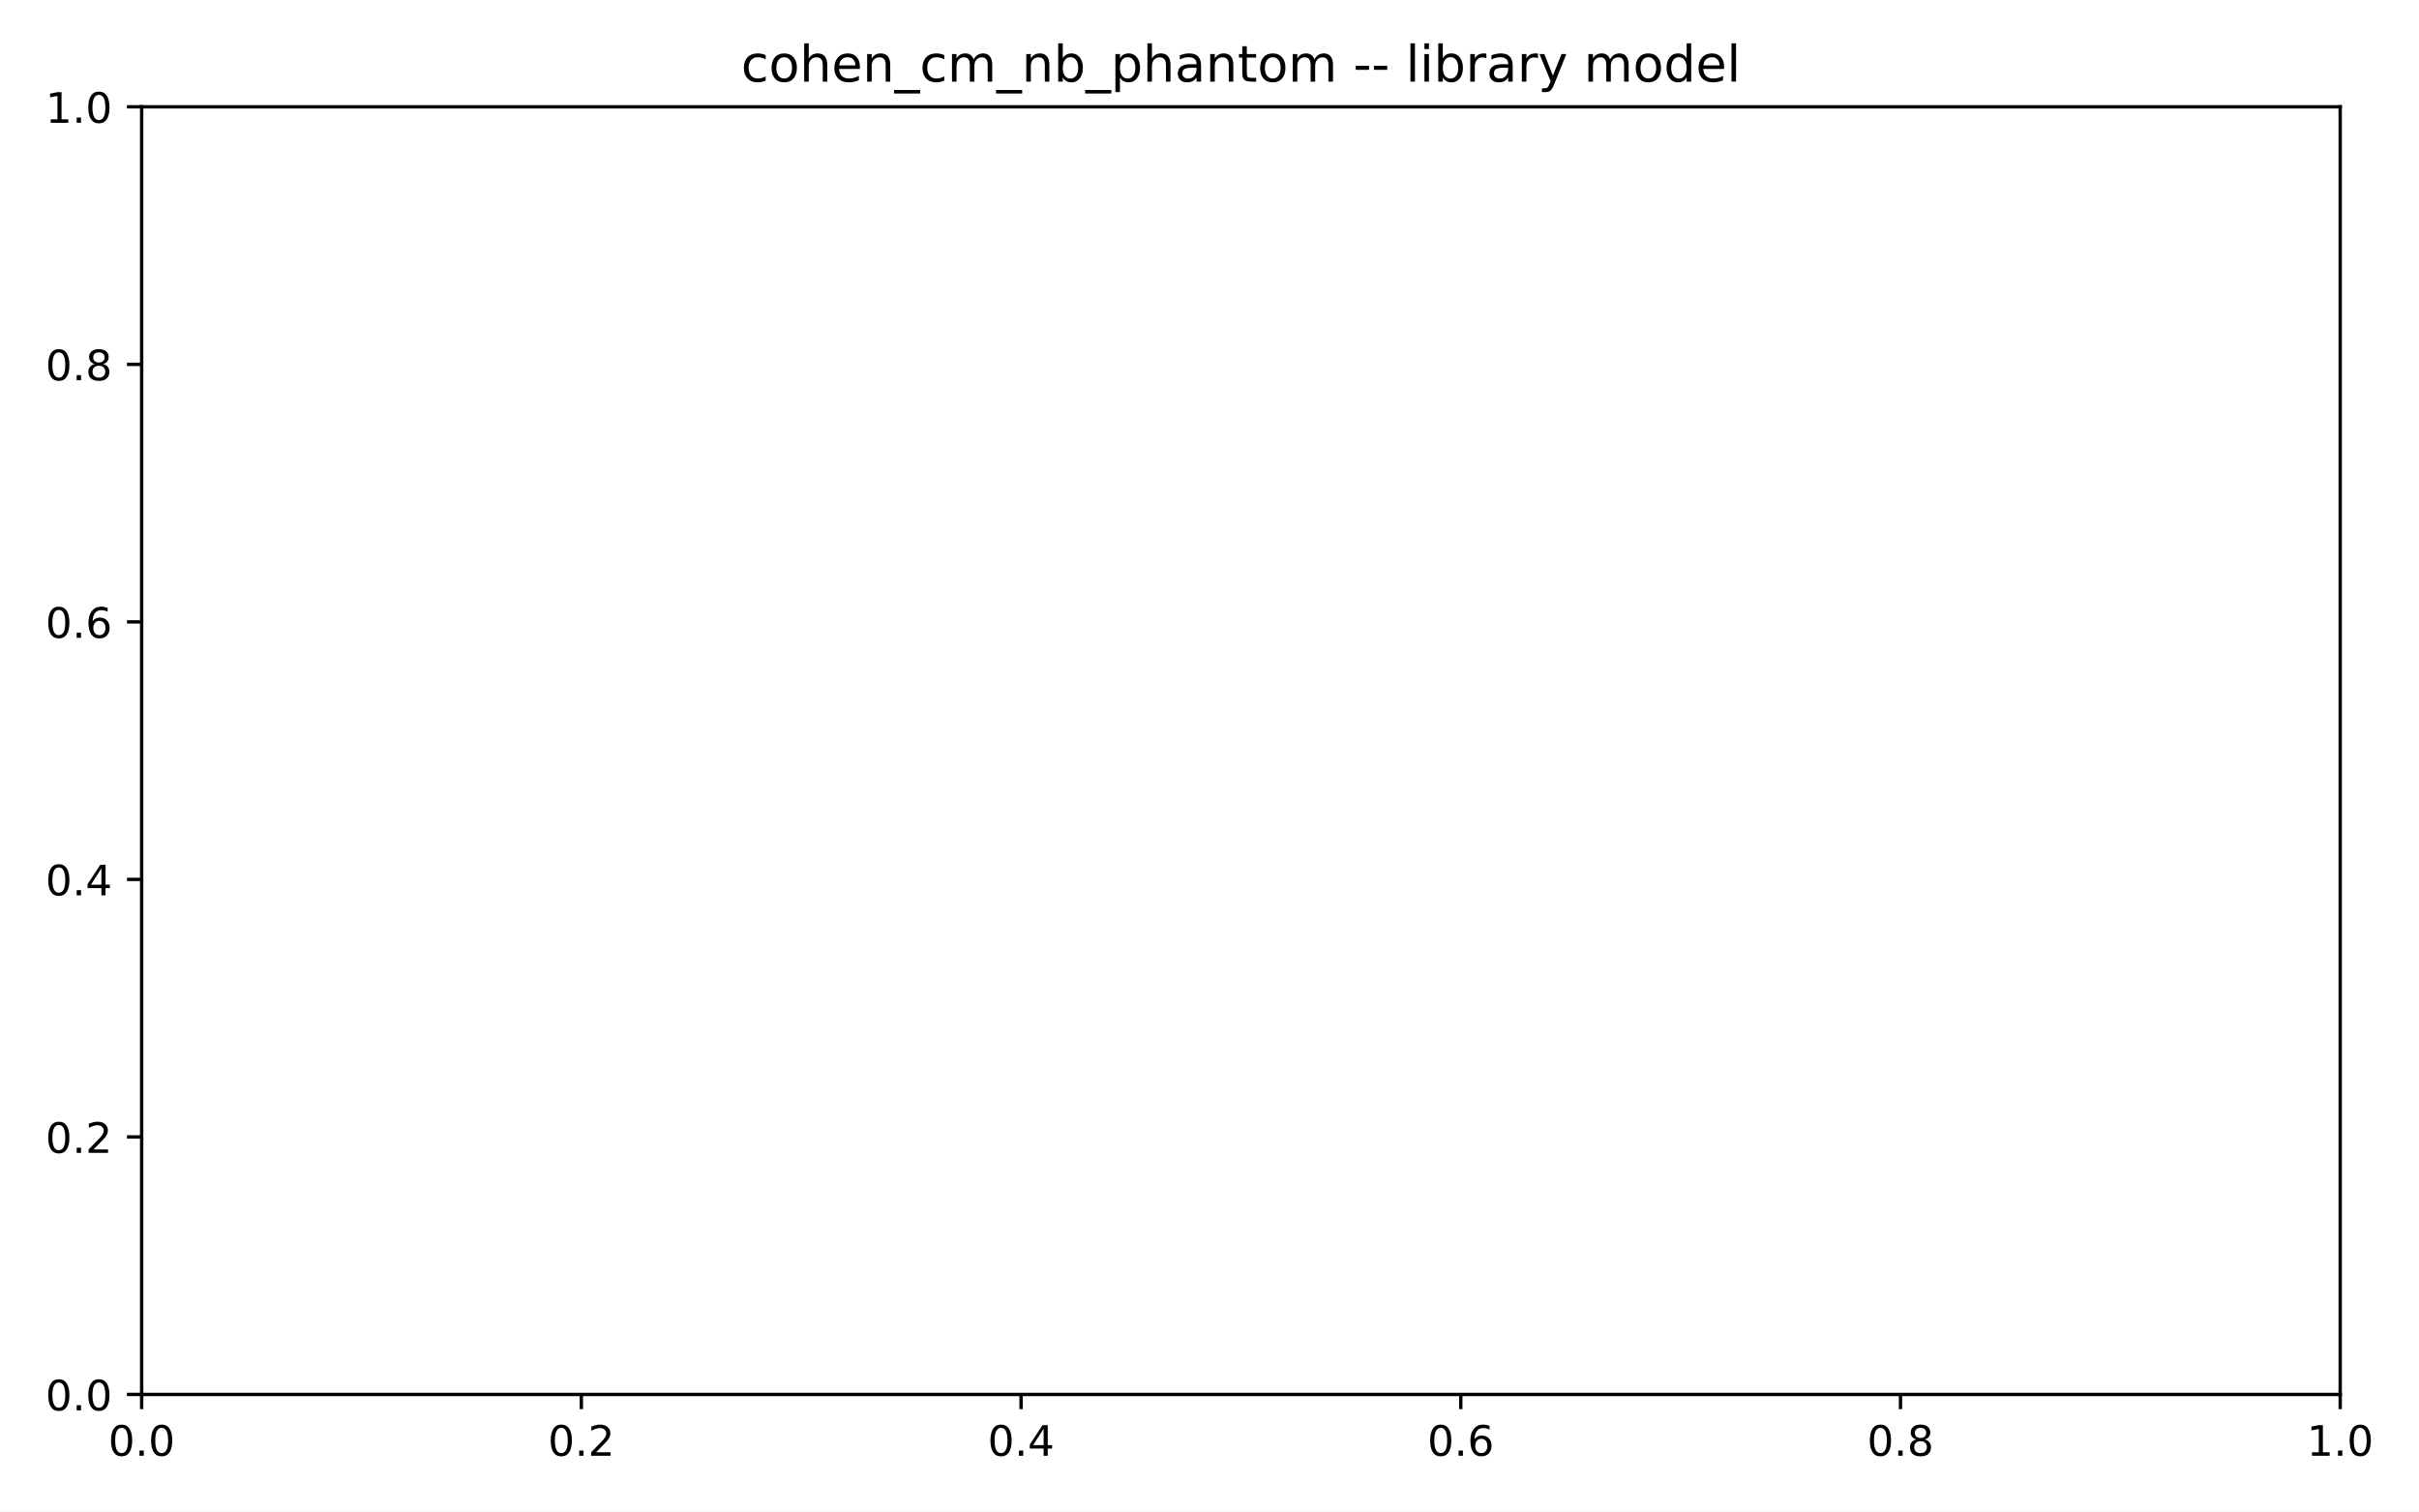
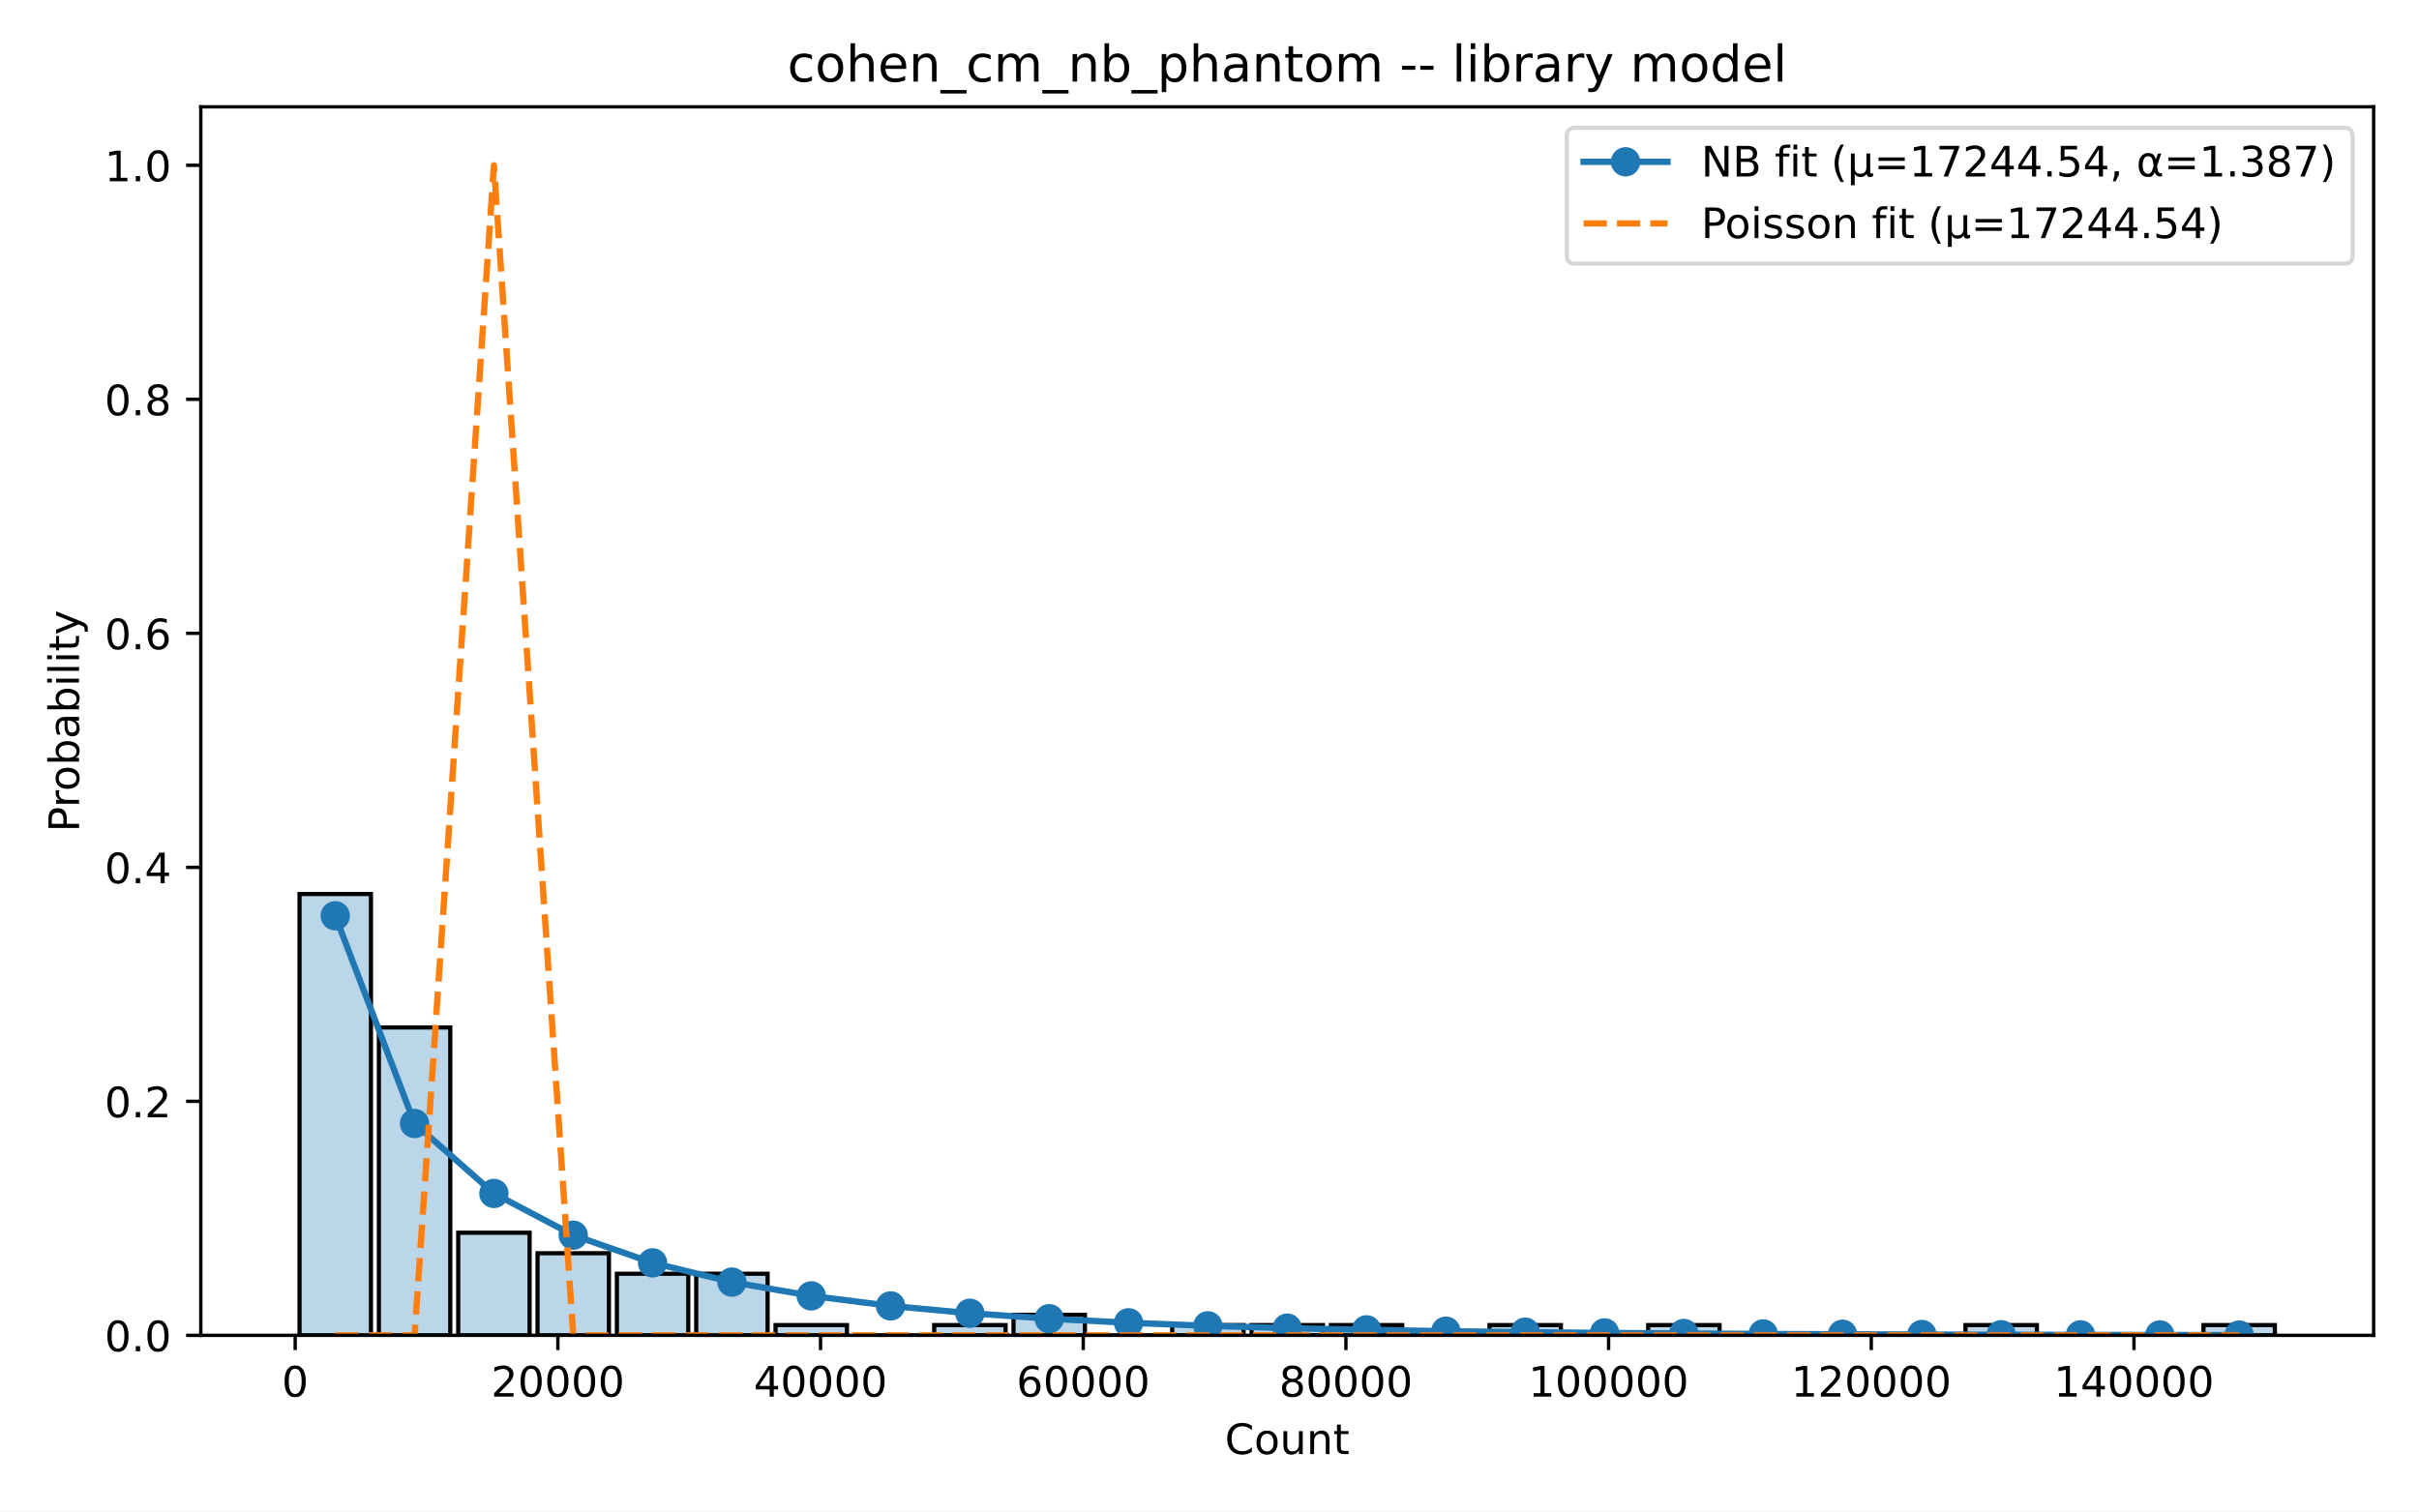
<svg xmlns="http://www.w3.org/2000/svg" xmlns:xlink="http://www.w3.org/1999/xlink" width="576pt" height="360pt" viewBox="0 0 576 360" version="1.1">
  <defs>
    <style type="text/css">*{stroke-linejoin: round; stroke-linecap: butt}</style>
  </defs>
  <g id="figure_1">
    <g id="patch_1">
      <path d="M 0 360  L 576 360  L 576 0  L 0 0  z " style="fill: #ffffff" />
    </g>
    <g id="axes_1">
      <g id="patch_2">
-         <path d="M 33.73 332.12  L 557.235 332.12  L 557.235 25.44  L 33.73 25.44  z " style="fill: #ffffff" />
+         <path d="M 47.81 318.04  L 565.2 318.04  L 565.2 25.44  L 47.81 25.44  z " style="fill: #ffffff" />
+       </g>
+       <g id="patch_3">
+         <path d="M 71.328 318.04  L 88.328 318.04  L 88.328 212.929  L 71.328 212.929  z " clip-path="url(#p87d65eac33)" style="fill: #1f77b4; fill-opacity: 0.3; stroke: #000000; stroke-linejoin: miter" />
+       </g>
+       <g id="patch_4">
+         <path d="M 90.217 318.04  L 107.218 318.04  L 107.218 244.707  L 90.217 244.707  z " clip-path="url(#p87d65eac33)" style="fill: #1f77b4; fill-opacity: 0.3; stroke: #000000; stroke-linejoin: miter" />
+       </g>
+       <g id="patch_5">
+         <path d="M 109.107 318.04  L 126.108 318.04  L 126.108 293.596  L 109.107 293.596  z " clip-path="url(#p87d65eac33)" style="fill: #1f77b4; fill-opacity: 0.3; stroke: #000000; stroke-linejoin: miter" />
+       </g>
+       <g id="patch_6">
+         <path d="M 127.997 318.04  L 144.998 318.04  L 144.998 298.484  L 127.997 298.484  z " clip-path="url(#p87d65eac33)" style="fill: #1f77b4; fill-opacity: 0.3; stroke: #000000; stroke-linejoin: miter" />
+       </g>
+       <g id="patch_7">
+         <path d="M 146.887 318.04  L 163.887 318.04  L 163.887 303.373  L 146.887 303.373  z " clip-path="url(#p87d65eac33)" style="fill: #1f77b4; fill-opacity: 0.3; stroke: #000000; stroke-linejoin: miter" />
+       </g>
+       <g id="patch_8">
+         <path d="M 165.776 318.04  L 182.777 318.04  L 182.777 303.373  L 165.776 303.373  z " clip-path="url(#p87d65eac33)" style="fill: #1f77b4; fill-opacity: 0.3; stroke: #000000; stroke-linejoin: miter" />
+       </g>
+       <g id="patch_9">
+         <path d="M 184.666 318.04  L 201.667 318.04  L 201.667 315.596  L 184.666 315.596  z " clip-path="url(#p87d65eac33)" style="fill: #1f77b4; fill-opacity: 0.3; stroke: #000000; stroke-linejoin: miter" />
+       </g>
+       <g id="patch_10">
+         <path d="M 203.556 318.04  L 220.557 318.04  L 220.557 318.04  L 203.556 318.04  z " clip-path="url(#p87d65eac33)" style="fill: #1f77b4; fill-opacity: 0.3; stroke: #000000; stroke-linejoin: miter" />
+       </g>
+       <g id="patch_11">
+         <path d="M 222.446 318.04  L 239.446 318.04  L 239.446 315.596  L 222.446 315.596  z " clip-path="url(#p87d65eac33)" style="fill: #1f77b4; fill-opacity: 0.3; stroke: #000000; stroke-linejoin: miter" />
+       </g>
+       <g id="patch_12">
+         <path d="M 241.335 318.04  L 258.336 318.04  L 258.336 313.151  L 241.335 313.151  z " clip-path="url(#p87d65eac33)" style="fill: #1f77b4; fill-opacity: 0.3; stroke: #000000; stroke-linejoin: miter" />
+       </g>
+       <g id="patch_13">
+         <path d="M 260.225 318.04  L 277.226 318.04  L 277.226 318.04  L 260.225 318.04  z " clip-path="url(#p87d65eac33)" style="fill: #1f77b4; fill-opacity: 0.3; stroke: #000000; stroke-linejoin: miter" />
+       </g>
+       <g id="patch_14">
+         <path d="M 279.115 318.04  L 296.116 318.04  L 296.116 315.596  L 279.115 315.596  z " clip-path="url(#p87d65eac33)" style="fill: #1f77b4; fill-opacity: 0.3; stroke: #000000; stroke-linejoin: miter" />
+       </g>
+       <g id="patch_15">
+         <path d="M 298.005 318.04  L 315.005 318.04  L 315.005 315.596  L 298.005 315.596  z " clip-path="url(#p87d65eac33)" style="fill: #1f77b4; fill-opacity: 0.3; stroke: #000000; stroke-linejoin: miter" />
+       </g>
+       <g id="patch_16">
+         <path d="M 316.894 318.04  L 333.895 318.04  L 333.895 315.596  L 316.894 315.596  z " clip-path="url(#p87d65eac33)" style="fill: #1f77b4; fill-opacity: 0.3; stroke: #000000; stroke-linejoin: miter" />
+       </g>
+       <g id="patch_17">
+         <path d="M 335.784 318.04  L 352.785 318.04  L 352.785 318.04  L 335.784 318.04  z " clip-path="url(#p87d65eac33)" style="fill: #1f77b4; fill-opacity: 0.3; stroke: #000000; stroke-linejoin: miter" />
+       </g>
+       <g id="patch_18">
+         <path d="M 354.674 318.04  L 371.675 318.04  L 371.675 315.596  L 354.674 315.596  z " clip-path="url(#p87d65eac33)" style="fill: #1f77b4; fill-opacity: 0.3; stroke: #000000; stroke-linejoin: miter" />
+       </g>
+       <g id="patch_19">
+         <path d="M 373.564 318.04  L 390.564 318.04  L 390.564 318.04  L 373.564 318.04  z " clip-path="url(#p87d65eac33)" style="fill: #1f77b4; fill-opacity: 0.3; stroke: #000000; stroke-linejoin: miter" />
+       </g>
+       <g id="patch_20">
+         <path d="M 392.453 318.04  L 409.454 318.04  L 409.454 315.596  L 392.453 315.596  z " clip-path="url(#p87d65eac33)" style="fill: #1f77b4; fill-opacity: 0.3; stroke: #000000; stroke-linejoin: miter" />
+       </g>
+       <g id="patch_21">
+         <path d="M 411.343 318.04  L 428.344 318.04  L 428.344 318.04  L 411.343 318.04  z " clip-path="url(#p87d65eac33)" style="fill: #1f77b4; fill-opacity: 0.3; stroke: #000000; stroke-linejoin: miter" />
+       </g>
+       <g id="patch_22">
+         <path d="M 430.233 318.04  L 447.234 318.04  L 447.234 318.04  L 430.233 318.04  z " clip-path="url(#p87d65eac33)" style="fill: #1f77b4; fill-opacity: 0.3; stroke: #000000; stroke-linejoin: miter" />
+       </g>
+       <g id="patch_23">
+         <path d="M 449.123 318.04  L 466.123 318.04  L 466.123 318.04  L 449.123 318.04  z " clip-path="url(#p87d65eac33)" style="fill: #1f77b4; fill-opacity: 0.3; stroke: #000000; stroke-linejoin: miter" />
+       </g>
+       <g id="patch_24">
+         <path d="M 468.012 318.04  L 485.013 318.04  L 485.013 315.596  L 468.012 315.596  z " clip-path="url(#p87d65eac33)" style="fill: #1f77b4; fill-opacity: 0.3; stroke: #000000; stroke-linejoin: miter" />
+       </g>
+       <g id="patch_25">
+         <path d="M 486.902 318.04  L 503.903 318.04  L 503.903 318.04  L 486.902 318.04  z " clip-path="url(#p87d65eac33)" style="fill: #1f77b4; fill-opacity: 0.3; stroke: #000000; stroke-linejoin: miter" />
+       </g>
+       <g id="patch_26">
+         <path d="M 505.792 318.04  L 522.793 318.04  L 522.793 318.04  L 505.792 318.04  z " clip-path="url(#p87d65eac33)" style="fill: #1f77b4; fill-opacity: 0.3; stroke: #000000; stroke-linejoin: miter" />
+       </g>
+       <g id="patch_27">
+         <path d="M 524.682 318.04  L 541.682 318.04  L 541.682 315.596  L 524.682 315.596  z " clip-path="url(#p87d65eac33)" style="fill: #1f77b4; fill-opacity: 0.3; stroke: #000000; stroke-linejoin: miter" />
      </g>
      <g id="matplotlib.axis_1">
        <g id="xtick_1">
          <g id="line2d_1">
            <defs>
-               <path id="m3cc6ef5077" d="M 0 0  L 0 3.5  " style="stroke: #000000; stroke-width: 0.8" />
+               <path id="m10639d583f" d="M 0 0  L 0 3.5  " style="stroke: #000000; stroke-width: 0.8" />
            </defs>
            <g>
-               <use xlink:href="#m3cc6ef5077" x="33.73" y="332.12" style="stroke: #000000; stroke-width: 0.8" />
+               <use xlink:href="#m10639d583f" x="70.288" y="318.04" style="stroke: #000000; stroke-width: 0.8" />
            </g>
          </g>
          <g id="text_1">
-             <g transform="translate(25.77844 346.7184) scale(0.1 -0.1)">
-               <defs>
-                 <path id="DejaVuSans-30" d="M 2034 4250  Q 1547 4250 1301 3770  Q 1056 3291 1056 2328  Q 1056 1369 1301 889  Q 1547 409 2034 409  Q 2525 409 2770 889  Q 3016 1369 3016 2328  Q 3016 3291 2770 3770  Q 2525 4250 2034 4250  z M 2034 4750  Q 2819 4750 3233 4129  Q 3647 3509 3647 2328  Q 3647 1150 3233 529  Q 2819 -91 2034 -91  Q 1250 -91 836 529  Q 422 1150 422 2328  Q 422 3509 836 4129  Q 1250 4750 2034 4750  z " transform="scale(0.015625)" />
-                 <path id="DejaVuSans-2e" d="M 684 794  L 1344 794  L 1344 0  L 684 0  L 684 794  z " transform="scale(0.015625)" />
-               </defs>
-               <use xlink:href="#DejaVuSans-30" />
-               <use xlink:href="#DejaVuSans-2e" transform="translate(63.62305 0)" />
-               <use xlink:href="#DejaVuSans-30" transform="translate(95.41016 0)" />
-             </g>
+             <text style="font-size: 10px; font-family: 'DejaVu Sans', 'Bitstream Vera Sans', 'Computer Modern Sans Serif', 'Lucida Grande', 'Verdana', 'Geneva', 'Lucid', 'Arial', 'Helvetica', 'Avant Garde', sans-serif; text-anchor: middle" x="70.288" y="332.638" transform="rotate(-0 70.28785 332.6384)">0</text>
          </g>
        </g>
        <g id="xtick_2">
          <g id="line2d_2">
            <g>
-               <use xlink:href="#m3cc6ef5077" x="138.431" y="332.12" style="stroke: #000000; stroke-width: 0.8" />
+               <use xlink:href="#m10639d583f" x="132.837" y="318.04" style="stroke: #000000; stroke-width: 0.8" />
            </g>
          </g>
          <g id="text_2">
-             <g transform="translate(130.4794 346.7184) scale(0.1 -0.1)">
-               <defs>
-                 <path id="DejaVuSans-32" d="M 1228 531  L 3431 531  L 3431 0  L 469 0  L 469 531  Q 828 903 1448 1529  Q 2069 2156 2228 2338  Q 2531 2678 2651 2914  Q 2772 3150 2772 3378  Q 2772 3750 2511 3984  Q 2250 4219 1831 4219  Q 1534 4219 1204 4116  Q 875 4013 500 3803  L 500 4441  Q 881 4594 1212 4672  Q 1544 4750 1819 4750  Q 2544 4750 2975 4387  Q 3406 4025 3406 3419  Q 3406 3131 3298 2873  Q 3191 2616 2906 2266  Q 2828 2175 2409 1742  Q 1991 1309 1228 531  z " transform="scale(0.015625)" />
-               </defs>
-               <use xlink:href="#DejaVuSans-30" />
-               <use xlink:href="#DejaVuSans-2e" transform="translate(63.62305 0)" />
-               <use xlink:href="#DejaVuSans-32" transform="translate(95.41016 0)" />
-             </g>
+             <text style="font-size: 10px; font-family: 'DejaVu Sans', 'Bitstream Vera Sans', 'Computer Modern Sans Serif', 'Lucida Grande', 'Verdana', 'Geneva', 'Lucid', 'Arial', 'Helvetica', 'Avant Garde', sans-serif; text-anchor: middle" x="132.837" y="332.638" transform="rotate(-0 132.8367 332.6384)">20000</text>
          </g>
        </g>
        <g id="xtick_3">
          <g id="line2d_3">
            <g>
-               <use xlink:href="#m3cc6ef5077" x="243.132" y="332.12" style="stroke: #000000; stroke-width: 0.8" />
+               <use xlink:href="#m10639d583f" x="195.385" y="318.04" style="stroke: #000000; stroke-width: 0.8" />
            </g>
          </g>
          <g id="text_3">
-             <g transform="translate(235.1804 346.7184) scale(0.1 -0.1)">
-               <defs>
-                 <path id="DejaVuSans-34" d="M 2419 4116  L 825 1625  L 2419 1625  L 2419 4116  z M 2253 4666  L 3047 4666  L 3047 1625  L 3713 1625  L 3713 1100  L 3047 1100  L 3047 0  L 2419 0  L 2419 1100  L 313 1100  L 313 1709  L 2253 4666  z " transform="scale(0.015625)" />
-               </defs>
-               <use xlink:href="#DejaVuSans-30" />
-               <use xlink:href="#DejaVuSans-2e" transform="translate(63.62305 0)" />
-               <use xlink:href="#DejaVuSans-34" transform="translate(95.41016 0)" />
-             </g>
+             <text style="font-size: 10px; font-family: 'DejaVu Sans', 'Bitstream Vera Sans', 'Computer Modern Sans Serif', 'Lucida Grande', 'Verdana', 'Geneva', 'Lucid', 'Arial', 'Helvetica', 'Avant Garde', sans-serif; text-anchor: middle" x="195.385" y="332.638" transform="rotate(-0 195.3855 332.6384)">40000</text>
          </g>
        </g>
        <g id="xtick_4">
          <g id="line2d_4">
            <g>
-               <use xlink:href="#m3cc6ef5077" x="347.833" y="332.12" style="stroke: #000000; stroke-width: 0.8" />
+               <use xlink:href="#m10639d583f" x="257.934" y="318.04" style="stroke: #000000; stroke-width: 0.8" />
            </g>
          </g>
          <g id="text_4">
-             <g transform="translate(339.8814 346.7184) scale(0.1 -0.1)">
-               <defs>
-                 <path id="DejaVuSans-36" d="M 2113 2584  Q 1688 2584 1439 2293  Q 1191 2003 1191 1497  Q 1191 994 1439 701  Q 1688 409 2113 409  Q 2538 409 2786 701  Q 3034 994 3034 1497  Q 3034 2003 2786 2293  Q 2538 2584 2113 2584  z M 3366 4563  L 3366 3988  Q 3128 4100 2886 4159  Q 2644 4219 2406 4219  Q 1781 4219 1451 3797  Q 1122 3375 1075 2522  Q 1259 2794 1537 2939  Q 1816 3084 2150 3084  Q 2853 3084 3261 2657  Q 3669 2231 3669 1497  Q 3669 778 3244 343  Q 2819 -91 2113 -91  Q 1303 -91 875 529  Q 447 1150 447 2328  Q 447 3434 972 4092  Q 1497 4750 2381 4750  Q 2619 4750 2861 4703  Q 3103 4656 3366 4563  z " transform="scale(0.015625)" />
-               </defs>
-               <use xlink:href="#DejaVuSans-30" />
-               <use xlink:href="#DejaVuSans-2e" transform="translate(63.62305 0)" />
-               <use xlink:href="#DejaVuSans-36" transform="translate(95.41016 0)" />
-             </g>
+             <text style="font-size: 10px; font-family: 'DejaVu Sans', 'Bitstream Vera Sans', 'Computer Modern Sans Serif', 'Lucida Grande', 'Verdana', 'Geneva', 'Lucid', 'Arial', 'Helvetica', 'Avant Garde', sans-serif; text-anchor: middle" x="257.934" y="332.638" transform="rotate(-0 257.9343 332.6384)">60000</text>
          </g>
        </g>
        <g id="xtick_5">
          <g id="line2d_5">
            <g>
-               <use xlink:href="#m3cc6ef5077" x="452.534" y="332.12" style="stroke: #000000; stroke-width: 0.8" />
+               <use xlink:href="#m10639d583f" x="320.483" y="318.04" style="stroke: #000000; stroke-width: 0.8" />
            </g>
          </g>
          <g id="text_5">
-             <g transform="translate(444.5824 346.7184) scale(0.1 -0.1)">
-               <defs>
-                 <path id="DejaVuSans-38" d="M 2034 2216  Q 1584 2216 1326 1975  Q 1069 1734 1069 1313  Q 1069 891 1326 650  Q 1584 409 2034 409  Q 2484 409 2743 651  Q 3003 894 3003 1313  Q 3003 1734 2745 1975  Q 2488 2216 2034 2216  z M 1403 2484  Q 997 2584 770 2862  Q 544 3141 544 3541  Q 544 4100 942 4425  Q 1341 4750 2034 4750  Q 2731 4750 3128 4425  Q 3525 4100 3525 3541  Q 3525 3141 3298 2862  Q 3072 2584 2669 2484  Q 3125 2378 3379 2068  Q 3634 1759 3634 1313  Q 3634 634 3220 271  Q 2806 -91 2034 -91  Q 1263 -91 848 271  Q 434 634 434 1313  Q 434 1759 690 2068  Q 947 2378 1403 2484  z M 1172 3481  Q 1172 3119 1398 2916  Q 1625 2713 2034 2713  Q 2441 2713 2670 2916  Q 2900 3119 2900 3481  Q 2900 3844 2670 4047  Q 2441 4250 2034 4250  Q 1625 4250 1398 4047  Q 1172 3844 1172 3481  z " transform="scale(0.015625)" />
-               </defs>
-               <use xlink:href="#DejaVuSans-30" />
-               <use xlink:href="#DejaVuSans-2e" transform="translate(63.62305 0)" />
-               <use xlink:href="#DejaVuSans-38" transform="translate(95.41016 0)" />
-             </g>
+             <text style="font-size: 10px; font-family: 'DejaVu Sans', 'Bitstream Vera Sans', 'Computer Modern Sans Serif', 'Lucida Grande', 'Verdana', 'Geneva', 'Lucid', 'Arial', 'Helvetica', 'Avant Garde', sans-serif; text-anchor: middle" x="320.483" y="332.638" transform="rotate(-0 320.4831 332.6384)">80000</text>
          </g>
        </g>
        <g id="xtick_6">
          <g id="line2d_6">
            <g>
-               <use xlink:href="#m3cc6ef5077" x="557.235" y="332.12" style="stroke: #000000; stroke-width: 0.8" />
+               <use xlink:href="#m10639d583f" x="383.032" y="318.04" style="stroke: #000000; stroke-width: 0.8" />
            </g>
          </g>
          <g id="text_6">
-             <g transform="translate(549.2834 346.7184) scale(0.1 -0.1)">
-               <defs>
-                 <path id="DejaVuSans-31" d="M 794 531  L 1825 531  L 1825 4091  L 703 3866  L 703 4441  L 1819 4666  L 2450 4666  L 2450 531  L 3481 531  L 3481 0  L 794 0  L 794 531  z " transform="scale(0.015625)" />
-               </defs>
-               <use xlink:href="#DejaVuSans-31" />
-               <use xlink:href="#DejaVuSans-2e" transform="translate(63.62305 0)" />
-               <use xlink:href="#DejaVuSans-30" transform="translate(95.41016 0)" />
-             </g>
-           </g>
+             <text style="font-size: 10px; font-family: 'DejaVu Sans', 'Bitstream Vera Sans', 'Computer Modern Sans Serif', 'Lucida Grande', 'Verdana', 'Geneva', 'Lucid', 'Arial', 'Helvetica', 'Avant Garde', sans-serif; text-anchor: middle" x="383.032" y="332.638" transform="rotate(-0 383.0319 332.6384)">100000</text>
+           </g>
+         </g>
+         <g id="xtick_7">
+           <g id="line2d_7">
+             <g>
+               <use xlink:href="#m10639d583f" x="445.581" y="318.04" style="stroke: #000000; stroke-width: 0.8" />
+             </g>
+           </g>
+           <g id="text_7">
+             <text style="font-size: 10px; font-family: 'DejaVu Sans', 'Bitstream Vera Sans', 'Computer Modern Sans Serif', 'Lucida Grande', 'Verdana', 'Geneva', 'Lucid', 'Arial', 'Helvetica', 'Avant Garde', sans-serif; text-anchor: middle" x="445.581" y="332.638" transform="rotate(-0 445.5807 332.6384)">120000</text>
+           </g>
+         </g>
+         <g id="xtick_8">
+           <g id="line2d_8">
+             <g>
+               <use xlink:href="#m10639d583f" x="508.13" y="318.04" style="stroke: #000000; stroke-width: 0.8" />
+             </g>
+           </g>
+           <g id="text_8">
+             <text style="font-size: 10px; font-family: 'DejaVu Sans', 'Bitstream Vera Sans', 'Computer Modern Sans Serif', 'Lucida Grande', 'Verdana', 'Geneva', 'Lucid', 'Arial', 'Helvetica', 'Avant Garde', sans-serif; text-anchor: middle" x="508.13" y="332.638" transform="rotate(-0 508.1295 332.6384)">140000</text>
+           </g>
+         </g>
+         <g id="text_9">
+           <text style="font-size: 10px; font-family: 'DejaVu Sans', 'Bitstream Vera Sans', 'Computer Modern Sans Serif', 'Lucida Grande', 'Verdana', 'Geneva', 'Lucid', 'Arial', 'Helvetica', 'Avant Garde', sans-serif; text-anchor: middle" x="306.505" y="346.317" transform="rotate(-0 306.505 346.3166)">Count</text>
        </g>
      </g>
      <g id="matplotlib.axis_2">
        <g id="ytick_1">
-           <g id="line2d_7">
+           <g id="line2d_9">
            <defs>
-               <path id="ma0bfc0df24" d="M 0 0  L -3.5 0  " style="stroke: #000000; stroke-width: 0.8" />
+               <path id="mbff0b1d0ff" d="M 0 0  L -3.5 0  " style="stroke: #000000; stroke-width: 0.8" />
            </defs>
            <g>
-               <use xlink:href="#ma0bfc0df24" x="33.73" y="332.12" style="stroke: #000000; stroke-width: 0.8" />
-             </g>
-           </g>
-           <g id="text_7">
-             <g transform="translate(10.82687 335.9192) scale(0.1 -0.1)">
-               <use xlink:href="#DejaVuSans-30" />
-               <use xlink:href="#DejaVuSans-2e" transform="translate(63.62305 0)" />
-               <use xlink:href="#DejaVuSans-30" transform="translate(95.41016 0)" />
-             </g>
+               <use xlink:href="#mbff0b1d0ff" x="47.81" y="318.04" style="stroke: #000000; stroke-width: 0.8" />
+             </g>
+           </g>
+           <g id="text_10">
+             <text style="font-size: 10px; font-family: 'DejaVu Sans', 'Bitstream Vera Sans', 'Computer Modern Sans Serif', 'Lucida Grande', 'Verdana', 'Geneva', 'Lucid', 'Arial', 'Helvetica', 'Avant Garde', sans-serif; text-anchor: end" x="40.81" y="321.839" transform="rotate(-0 40.81 321.8392)">0.0</text>
          </g>
        </g>
        <g id="ytick_2">
-           <g id="line2d_8">
-             <g>
-               <use xlink:href="#ma0bfc0df24" x="33.73" y="270.784" style="stroke: #000000; stroke-width: 0.8" />
-             </g>
-           </g>
-           <g id="text_8">
-             <g transform="translate(10.82687 274.5832) scale(0.1 -0.1)">
-               <use xlink:href="#DejaVuSans-30" />
-               <use xlink:href="#DejaVuSans-2e" transform="translate(63.62305 0)" />
-               <use xlink:href="#DejaVuSans-32" transform="translate(95.41016 0)" />
-             </g>
+           <g id="line2d_10">
+             <g>
+               <use xlink:href="#mbff0b1d0ff" x="47.81" y="262.307" style="stroke: #000000; stroke-width: 0.8" />
+             </g>
+           </g>
+           <g id="text_11">
+             <text style="font-size: 10px; font-family: 'DejaVu Sans', 'Bitstream Vera Sans', 'Computer Modern Sans Serif', 'Lucida Grande', 'Verdana', 'Geneva', 'Lucid', 'Arial', 'Helvetica', 'Avant Garde', sans-serif; text-anchor: end" x="40.81" y="266.106" transform="rotate(-0 40.81 266.1059)">0.2</text>
          </g>
        </g>
        <g id="ytick_3">
-           <g id="line2d_9">
-             <g>
-               <use xlink:href="#ma0bfc0df24" x="33.73" y="209.448" style="stroke: #000000; stroke-width: 0.8" />
-             </g>
-           </g>
-           <g id="text_9">
-             <g transform="translate(10.82687 213.2472) scale(0.1 -0.1)">
-               <use xlink:href="#DejaVuSans-30" />
-               <use xlink:href="#DejaVuSans-2e" transform="translate(63.62305 0)" />
-               <use xlink:href="#DejaVuSans-34" transform="translate(95.41016 0)" />
-             </g>
+           <g id="line2d_11">
+             <g>
+               <use xlink:href="#mbff0b1d0ff" x="47.81" y="206.573" style="stroke: #000000; stroke-width: 0.8" />
+             </g>
+           </g>
+           <g id="text_12">
+             <text style="font-size: 10px; font-family: 'DejaVu Sans', 'Bitstream Vera Sans', 'Computer Modern Sans Serif', 'Lucida Grande', 'Verdana', 'Geneva', 'Lucid', 'Arial', 'Helvetica', 'Avant Garde', sans-serif; text-anchor: end" x="40.81" y="210.373" transform="rotate(-0 40.81 210.3726)">0.4</text>
          </g>
        </g>
        <g id="ytick_4">
-           <g id="line2d_10">
-             <g>
-               <use xlink:href="#ma0bfc0df24" x="33.73" y="148.112" style="stroke: #000000; stroke-width: 0.8" />
-             </g>
-           </g>
-           <g id="text_10">
-             <g transform="translate(10.82687 151.9112) scale(0.1 -0.1)">
-               <use xlink:href="#DejaVuSans-30" />
-               <use xlink:href="#DejaVuSans-2e" transform="translate(63.62305 0)" />
-               <use xlink:href="#DejaVuSans-36" transform="translate(95.41016 0)" />
-             </g>
+           <g id="line2d_12">
+             <g>
+               <use xlink:href="#mbff0b1d0ff" x="47.81" y="150.84" style="stroke: #000000; stroke-width: 0.8" />
+             </g>
+           </g>
+           <g id="text_13">
+             <text style="font-size: 10px; font-family: 'DejaVu Sans', 'Bitstream Vera Sans', 'Computer Modern Sans Serif', 'Lucida Grande', 'Verdana', 'Geneva', 'Lucid', 'Arial', 'Helvetica', 'Avant Garde', sans-serif; text-anchor: end" x="40.81" y="154.639" transform="rotate(-0 40.81 154.6392)">0.6</text>
          </g>
        </g>
        <g id="ytick_5">
-           <g id="line2d_11">
-             <g>
-               <use xlink:href="#ma0bfc0df24" x="33.73" y="86.776" style="stroke: #000000; stroke-width: 0.8" />
-             </g>
-           </g>
-           <g id="text_11">
-             <g transform="translate(10.82687 90.57522) scale(0.1 -0.1)">
-               <use xlink:href="#DejaVuSans-30" />
-               <use xlink:href="#DejaVuSans-2e" transform="translate(63.62305 0)" />
-               <use xlink:href="#DejaVuSans-38" transform="translate(95.41016 0)" />
-             </g>
+           <g id="line2d_13">
+             <g>
+               <use xlink:href="#mbff0b1d0ff" x="47.81" y="95.107" style="stroke: #000000; stroke-width: 0.8" />
+             </g>
+           </g>
+           <g id="text_14">
+             <text style="font-size: 10px; font-family: 'DejaVu Sans', 'Bitstream Vera Sans', 'Computer Modern Sans Serif', 'Lucida Grande', 'Verdana', 'Geneva', 'Lucid', 'Arial', 'Helvetica', 'Avant Garde', sans-serif; text-anchor: end" x="40.81" y="98.906" transform="rotate(-0 40.81 98.90588)">0.8</text>
          </g>
        </g>
        <g id="ytick_6">
-           <g id="line2d_12">
-             <g>
-               <use xlink:href="#ma0bfc0df24" x="33.73" y="25.44" style="stroke: #000000; stroke-width: 0.8" />
-             </g>
-           </g>
-           <g id="text_12">
-             <g transform="translate(10.82687 29.23922) scale(0.1 -0.1)">
-               <use xlink:href="#DejaVuSans-31" />
-               <use xlink:href="#DejaVuSans-2e" transform="translate(63.62305 0)" />
-               <use xlink:href="#DejaVuSans-30" transform="translate(95.41016 0)" />
-             </g>
-           </g>
-         </g>
-       </g>
-       <g id="patch_3">
-         <path d="M 33.73 332.12  L 33.73 25.44  " style="fill: none; stroke: #000000; stroke-width: 0.8; stroke-linejoin: miter; stroke-linecap: square" />
-       </g>
-       <g id="patch_4">
-         <path d="M 557.235 332.12  L 557.235 25.44  " style="fill: none; stroke: #000000; stroke-width: 0.8; stroke-linejoin: miter; stroke-linecap: square" />
-       </g>
-       <g id="patch_5">
-         <path d="M 33.73 332.12  L 557.235 332.12  " style="fill: none; stroke: #000000; stroke-width: 0.8; stroke-linejoin: miter; stroke-linecap: square" />
-       </g>
-       <g id="patch_6">
-         <path d="M 33.73 25.44  L 557.235 25.44  " style="fill: none; stroke: #000000; stroke-width: 0.8; stroke-linejoin: miter; stroke-linecap: square" />
-       </g>
-       <g id="text_13">
-         <g transform="translate(176.4641 19.44) scale(0.12 -0.12)">
-           <defs>
-             <path id="DejaVuSans-63" d="M 3122 3366  L 3122 2828  Q 2878 2963 2633 3030  Q 2388 3097 2138 3097  Q 1578 3097 1268 2742  Q 959 2388 959 1747  Q 959 1106 1268 751  Q 1578 397 2138 397  Q 2388 397 2633 464  Q 2878 531 3122 666  L 3122 134  Q 2881 22 2623 -34  Q 2366 -91 2075 -91  Q 1284 -91 818 406  Q 353 903 353 1747  Q 353 2603 823 3093  Q 1294 3584 2113 3584  Q 2378 3584 2631 3529  Q 2884 3475 3122 3366  z " transform="scale(0.015625)" />
-             <path id="DejaVuSans-6f" d="M 1959 3097  Q 1497 3097 1228 2736  Q 959 2375 959 1747  Q 959 1119 1226 758  Q 1494 397 1959 397  Q 2419 397 2687 759  Q 2956 1122 2956 1747  Q 2956 2369 2687 2733  Q 2419 3097 1959 3097  z M 1959 3584  Q 2709 3584 3137 3096  Q 3566 2609 3566 1747  Q 3566 888 3137 398  Q 2709 -91 1959 -91  Q 1206 -91 779 398  Q 353 888 353 1747  Q 353 2609 779 3096  Q 1206 3584 1959 3584  z " transform="scale(0.015625)" />
-             <path id="DejaVuSans-68" d="M 3513 2113  L 3513 0  L 2938 0  L 2938 2094  Q 2938 2591 2744 2837  Q 2550 3084 2163 3084  Q 1697 3084 1428 2787  Q 1159 2491 1159 1978  L 1159 0  L 581 0  L 581 4863  L 1159 4863  L 1159 2956  Q 1366 3272 1645 3428  Q 1925 3584 2291 3584  Q 2894 3584 3203 3211  Q 3513 2838 3513 2113  z " transform="scale(0.015625)" />
-             <path id="DejaVuSans-65" d="M 3597 1894  L 3597 1613  L 953 1613  Q 991 1019 1311 708  Q 1631 397 2203 397  Q 2534 397 2845 478  Q 3156 559 3463 722  L 3463 178  Q 3153 47 2828 -22  Q 2503 -91 2169 -91  Q 1331 -91 842 396  Q 353 884 353 1716  Q 353 2575 817 3079  Q 1281 3584 2069 3584  Q 2775 3584 3186 3129  Q 3597 2675 3597 1894  z M 3022 2063  Q 3016 2534 2758 2815  Q 2500 3097 2075 3097  Q 1594 3097 1305 2825  Q 1016 2553 972 2059  L 3022 2063  z " transform="scale(0.015625)" />
-             <path id="DejaVuSans-6e" d="M 3513 2113  L 3513 0  L 2938 0  L 2938 2094  Q 2938 2591 2744 2837  Q 2550 3084 2163 3084  Q 1697 3084 1428 2787  Q 1159 2491 1159 1978  L 1159 0  L 581 0  L 581 3500  L 1159 3500  L 1159 2956  Q 1366 3272 1645 3428  Q 1925 3584 2291 3584  Q 2894 3584 3203 3211  Q 3513 2838 3513 2113  z " transform="scale(0.015625)" />
-             <path id="DejaVuSans-5f" d="M 3263 -1063  L 3263 -1509  L -63 -1509  L -63 -1063  L 3263 -1063  z " transform="scale(0.015625)" />
-             <path id="DejaVuSans-6d" d="M 3328 2828  Q 3544 3216 3844 3400  Q 4144 3584 4550 3584  Q 5097 3584 5394 3201  Q 5691 2819 5691 2113  L 5691 0  L 5113 0  L 5113 2094  Q 5113 2597 4934 2840  Q 4756 3084 4391 3084  Q 3944 3084 3684 2787  Q 3425 2491 3425 1978  L 3425 0  L 2847 0  L 2847 2094  Q 2847 2600 2669 2842  Q 2491 3084 2119 3084  Q 1678 3084 1418 2786  Q 1159 2488 1159 1978  L 1159 0  L 581 0  L 581 3500  L 1159 3500  L 1159 2956  Q 1356 3278 1631 3431  Q 1906 3584 2284 3584  Q 2666 3584 2933 3390  Q 3200 3197 3328 2828  z " transform="scale(0.015625)" />
-             <path id="DejaVuSans-62" d="M 3116 1747  Q 3116 2381 2855 2742  Q 2594 3103 2138 3103  Q 1681 3103 1420 2742  Q 1159 2381 1159 1747  Q 1159 1113 1420 752  Q 1681 391 2138 391  Q 2594 391 2855 752  Q 3116 1113 3116 1747  z M 1159 2969  Q 1341 3281 1617 3432  Q 1894 3584 2278 3584  Q 2916 3584 3314 3078  Q 3713 2572 3713 1747  Q 3713 922 3314 415  Q 2916 -91 2278 -91  Q 1894 -91 1617 61  Q 1341 213 1159 525  L 1159 0  L 581 0  L 581 4863  L 1159 4863  L 1159 2969  z " transform="scale(0.015625)" />
-             <path id="DejaVuSans-70" d="M 1159 525  L 1159 -1331  L 581 -1331  L 581 3500  L 1159 3500  L 1159 2969  Q 1341 3281 1617 3432  Q 1894 3584 2278 3584  Q 2916 3584 3314 3078  Q 3713 2572 3713 1747  Q 3713 922 3314 415  Q 2916 -91 2278 -91  Q 1894 -91 1617 61  Q 1341 213 1159 525  z M 3116 1747  Q 3116 2381 2855 2742  Q 2594 3103 2138 3103  Q 1681 3103 1420 2742  Q 1159 2381 1159 1747  Q 1159 1113 1420 752  Q 1681 391 2138 391  Q 2594 391 2855 752  Q 3116 1113 3116 1747  z " transform="scale(0.015625)" />
-             <path id="DejaVuSans-61" d="M 2194 1759  Q 1497 1759 1228 1600  Q 959 1441 959 1056  Q 959 750 1161 570  Q 1363 391 1709 391  Q 2188 391 2477 730  Q 2766 1069 2766 1631  L 2766 1759  L 2194 1759  z M 3341 1997  L 3341 0  L 2766 0  L 2766 531  Q 2569 213 2275 61  Q 1981 -91 1556 -91  Q 1019 -91 701 211  Q 384 513 384 1019  Q 384 1609 779 1909  Q 1175 2209 1959 2209  L 2766 2209  L 2766 2266  Q 2766 2663 2505 2880  Q 2244 3097 1772 3097  Q 1472 3097 1187 3025  Q 903 2953 641 2809  L 641 3341  Q 956 3463 1253 3523  Q 1550 3584 1831 3584  Q 2591 3584 2966 3190  Q 3341 2797 3341 1997  z " transform="scale(0.015625)" />
-             <path id="DejaVuSans-74" d="M 1172 4494  L 1172 3500  L 2356 3500  L 2356 3053  L 1172 3053  L 1172 1153  Q 1172 725 1289 603  Q 1406 481 1766 481  L 2356 481  L 2356 0  L 1766 0  Q 1100 0 847 248  Q 594 497 594 1153  L 594 3053  L 172 3053  L 172 3500  L 594 3500  L 594 4494  L 1172 4494  z " transform="scale(0.015625)" />
-             <path id="DejaVuSans-20" transform="scale(0.015625)" />
-             <path id="DejaVuSans-2d" d="M 313 2009  L 1997 2009  L 1997 1497  L 313 1497  L 313 2009  z " transform="scale(0.015625)" />
-             <path id="DejaVuSans-6c" d="M 603 4863  L 1178 4863  L 1178 0  L 603 0  L 603 4863  z " transform="scale(0.015625)" />
-             <path id="DejaVuSans-69" d="M 603 3500  L 1178 3500  L 1178 0  L 603 0  L 603 3500  z M 603 4863  L 1178 4863  L 1178 4134  L 603 4134  L 603 4863  z " transform="scale(0.015625)" />
-             <path id="DejaVuSans-72" d="M 2631 2963  Q 2534 3019 2420 3045  Q 2306 3072 2169 3072  Q 1681 3072 1420 2755  Q 1159 2438 1159 1844  L 1159 0  L 581 0  L 581 3500  L 1159 3500  L 1159 2956  Q 1341 3275 1631 3429  Q 1922 3584 2338 3584  Q 2397 3584 2469 3576  Q 2541 3569 2628 3553  L 2631 2963  z " transform="scale(0.015625)" />
-             <path id="DejaVuSans-79" d="M 2059 -325  Q 1816 -950 1584 -1140  Q 1353 -1331 966 -1331  L 506 -1331  L 506 -850  L 844 -850  Q 1081 -850 1212 -737  Q 1344 -625 1503 -206  L 1606 56  L 191 3500  L 800 3500  L 1894 763  L 2988 3500  L 3597 3500  L 2059 -325  z " transform="scale(0.015625)" />
-             <path id="DejaVuSans-64" d="M 2906 2969  L 2906 4863  L 3481 4863  L 3481 0  L 2906 0  L 2906 525  Q 2725 213 2448 61  Q 2172 -91 1784 -91  Q 1150 -91 751 415  Q 353 922 353 1747  Q 353 2572 751 3078  Q 1150 3584 1784 3584  Q 2172 3584 2448 3432  Q 2725 3281 2906 2969  z M 947 1747  Q 947 1113 1208 752  Q 1469 391 1925 391  Q 2381 391 2643 752  Q 2906 1113 2906 1747  Q 2906 2381 2643 2742  Q 2381 3103 1925 3103  Q 1469 3103 1208 2742  Q 947 2381 947 1747  z " transform="scale(0.015625)" />
-           </defs>
-           <use xlink:href="#DejaVuSans-63" />
-           <use xlink:href="#DejaVuSans-6f" transform="translate(54.98047 0)" />
-           <use xlink:href="#DejaVuSans-68" transform="translate(116.1621 0)" />
-           <use xlink:href="#DejaVuSans-65" transform="translate(179.541 0)" />
-           <use xlink:href="#DejaVuSans-6e" transform="translate(241.0645 0)" />
-           <use xlink:href="#DejaVuSans-5f" transform="translate(304.4434 0)" />
-           <use xlink:href="#DejaVuSans-63" transform="translate(354.4434 0)" />
-           <use xlink:href="#DejaVuSans-6d" transform="translate(409.4238 0)" />
-           <use xlink:href="#DejaVuSans-5f" transform="translate(506.8359 0)" />
-           <use xlink:href="#DejaVuSans-6e" transform="translate(556.8359 0)" />
-           <use xlink:href="#DejaVuSans-62" transform="translate(620.2148 0)" />
-           <use xlink:href="#DejaVuSans-5f" transform="translate(683.6914 0)" />
-           <use xlink:href="#DejaVuSans-70" transform="translate(733.6914 0)" />
-           <use xlink:href="#DejaVuSans-68" transform="translate(797.168 0)" />
-           <use xlink:href="#DejaVuSans-61" transform="translate(860.5469 0)" />
-           <use xlink:href="#DejaVuSans-6e" transform="translate(921.8262 0)" />
-           <use xlink:href="#DejaVuSans-74" transform="translate(985.2051 0)" />
-           <use xlink:href="#DejaVuSans-6f" transform="translate(1024.414 0)" />
-           <use xlink:href="#DejaVuSans-6d" transform="translate(1085.596 0)" />
-           <use xlink:href="#DejaVuSans-20" transform="translate(1183.008 0)" />
-           <use xlink:href="#DejaVuSans-2d" transform="translate(1214.795 0)" />
-           <use xlink:href="#DejaVuSans-2d" transform="translate(1250.879 0)" />
-           <use xlink:href="#DejaVuSans-20" transform="translate(1286.963 0)" />
-           <use xlink:href="#DejaVuSans-6c" transform="translate(1318.75 0)" />
-           <use xlink:href="#DejaVuSans-69" transform="translate(1346.533 0)" />
-           <use xlink:href="#DejaVuSans-62" transform="translate(1374.316 0)" />
-           <use xlink:href="#DejaVuSans-72" transform="translate(1437.793 0)" />
-           <use xlink:href="#DejaVuSans-61" transform="translate(1478.906 0)" />
-           <use xlink:href="#DejaVuSans-72" transform="translate(1540.186 0)" />
-           <use xlink:href="#DejaVuSans-79" transform="translate(1581.299 0)" />
-           <use xlink:href="#DejaVuSans-20" transform="translate(1640.479 0)" />
-           <use xlink:href="#DejaVuSans-6d" transform="translate(1672.266 0)" />
-           <use xlink:href="#DejaVuSans-6f" transform="translate(1769.678 0)" />
-           <use xlink:href="#DejaVuSans-64" transform="translate(1830.859 0)" />
-           <use xlink:href="#DejaVuSans-65" transform="translate(1894.336 0)" />
-           <use xlink:href="#DejaVuSans-6c" transform="translate(1955.859 0)" />
+           <g id="line2d_14">
+             <g>
+               <use xlink:href="#mbff0b1d0ff" x="47.81" y="39.373" style="stroke: #000000; stroke-width: 0.8" />
+             </g>
+           </g>
+           <g id="text_15">
+             <text style="font-size: 10px; font-family: 'DejaVu Sans', 'Bitstream Vera Sans', 'Computer Modern Sans Serif', 'Lucida Grande', 'Verdana', 'Geneva', 'Lucid', 'Arial', 'Helvetica', 'Avant Garde', sans-serif; text-anchor: end" x="40.81" y="43.173" transform="rotate(-0 40.81 43.17255)">1.0</text>
+           </g>
+         </g>
+         <g id="text_16">
+           <text style="font-size: 10px; font-family: 'DejaVu Sans', 'Bitstream Vera Sans', 'Computer Modern Sans Serif', 'Lucida Grande', 'Verdana', 'Geneva', 'Lucid', 'Arial', 'Helvetica', 'Avant Garde', sans-serif; text-anchor: middle" x="18.827" y="171.74" transform="rotate(-90 18.82719 171.74)">Probability</text>
+         </g>
+       </g>
+       <g id="line2d_15">
+         <path d="M 79.828 218.115  L 98.718 267.583  L 117.608 284.243  L 136.497 294.179  L 155.387 300.772  L 174.277 305.361  L 193.167 308.641  L 212.056 311.026  L 230.946 312.778  L 249.836 314.078  L 268.726 315.047  L 287.615 315.773  L 306.505 316.32  L 325.395 316.732  L 344.284 317.044  L 363.174 317.28  L 382.064 317.46  L 400.954 317.597  L 419.843 317.701  L 438.733 317.781  L 457.623 317.841  L 476.513 317.888  L 495.402 317.923  L 514.292 317.95  L 533.182 317.971  " clip-path="url(#p87d65eac33)" style="fill: none; stroke: #1f77b4; stroke-width: 1.5; stroke-linecap: square" />
+         <defs>
+           <path id="md79b78e059" d="M 0 3  C 0.796 3 1.559 2.684 2.121 2.121  C 2.684 1.559 3 0.796 3 0  C 3 -0.796 2.684 -1.559 2.121 -2.121  C 1.559 -2.684 0.796 -3 0 -3  C -0.796 -3 -1.559 -2.684 -2.121 -2.121  C -2.684 -1.559 -3 -0.796 -3 0  C -3 0.796 -2.684 1.559 -2.121 2.121  C -1.559 2.684 -0.796 3 0 3  z " style="stroke: #1f77b4" />
+         </defs>
+         <g clip-path="url(#p87d65eac33)">
+           <use xlink:href="#md79b78e059" x="79.828" y="218.115" style="fill: #1f77b4; stroke: #1f77b4" />
+           <use xlink:href="#md79b78e059" x="98.718" y="267.583" style="fill: #1f77b4; stroke: #1f77b4" />
+           <use xlink:href="#md79b78e059" x="117.608" y="284.243" style="fill: #1f77b4; stroke: #1f77b4" />
+           <use xlink:href="#md79b78e059" x="136.497" y="294.179" style="fill: #1f77b4; stroke: #1f77b4" />
+           <use xlink:href="#md79b78e059" x="155.387" y="300.772" style="fill: #1f77b4; stroke: #1f77b4" />
+           <use xlink:href="#md79b78e059" x="174.277" y="305.361" style="fill: #1f77b4; stroke: #1f77b4" />
+           <use xlink:href="#md79b78e059" x="193.167" y="308.641" style="fill: #1f77b4; stroke: #1f77b4" />
+           <use xlink:href="#md79b78e059" x="212.056" y="311.026" style="fill: #1f77b4; stroke: #1f77b4" />
+           <use xlink:href="#md79b78e059" x="230.946" y="312.778" style="fill: #1f77b4; stroke: #1f77b4" />
+           <use xlink:href="#md79b78e059" x="249.836" y="314.078" style="fill: #1f77b4; stroke: #1f77b4" />
+           <use xlink:href="#md79b78e059" x="268.726" y="315.047" style="fill: #1f77b4; stroke: #1f77b4" />
+           <use xlink:href="#md79b78e059" x="287.615" y="315.773" style="fill: #1f77b4; stroke: #1f77b4" />
+           <use xlink:href="#md79b78e059" x="306.505" y="316.32" style="fill: #1f77b4; stroke: #1f77b4" />
+           <use xlink:href="#md79b78e059" x="325.395" y="316.732" style="fill: #1f77b4; stroke: #1f77b4" />
+           <use xlink:href="#md79b78e059" x="344.284" y="317.044" style="fill: #1f77b4; stroke: #1f77b4" />
+           <use xlink:href="#md79b78e059" x="363.174" y="317.28" style="fill: #1f77b4; stroke: #1f77b4" />
+           <use xlink:href="#md79b78e059" x="382.064" y="317.46" style="fill: #1f77b4; stroke: #1f77b4" />
+           <use xlink:href="#md79b78e059" x="400.954" y="317.597" style="fill: #1f77b4; stroke: #1f77b4" />
+           <use xlink:href="#md79b78e059" x="419.843" y="317.701" style="fill: #1f77b4; stroke: #1f77b4" />
+           <use xlink:href="#md79b78e059" x="438.733" y="317.781" style="fill: #1f77b4; stroke: #1f77b4" />
+           <use xlink:href="#md79b78e059" x="457.623" y="317.841" style="fill: #1f77b4; stroke: #1f77b4" />
+           <use xlink:href="#md79b78e059" x="476.513" y="317.888" style="fill: #1f77b4; stroke: #1f77b4" />
+           <use xlink:href="#md79b78e059" x="495.402" y="317.923" style="fill: #1f77b4; stroke: #1f77b4" />
+           <use xlink:href="#md79b78e059" x="514.292" y="317.95" style="fill: #1f77b4; stroke: #1f77b4" />
+           <use xlink:href="#md79b78e059" x="533.182" y="317.971" style="fill: #1f77b4; stroke: #1f77b4" />
+         </g>
+       </g>
+       <g id="line2d_16">
+         <path d="M 79.828 318.04  L 98.718 318.04  L 117.608 39.373  L 136.497 318.04  L 155.387 318.04  L 174.277 318.04  L 193.167 318.04  L 212.056 318.04  L 230.946 318.04  L 249.836 318.04  L 268.726 318.04  L 287.615 318.04  L 306.505 318.04  L 325.395 318.04  L 344.284 318.04  L 363.174 318.04  L 382.064 318.04  L 400.954 318.04  L 419.843 318.04  L 438.733 318.04  L 457.623 318.04  L 476.513 318.04  L 495.402 318.04  L 514.292 318.04  L 533.182 318.04  " clip-path="url(#p87d65eac33)" style="fill: none; stroke-dasharray: 5.55,2.4; stroke-dashoffset: 0; stroke: #ff7f0e; stroke-width: 1.5" />
+       </g>
+       <g id="patch_28">
+         <path d="M 47.81 318.04  L 47.81 25.44  " style="fill: none; stroke: #000000; stroke-width: 0.8; stroke-linejoin: miter; stroke-linecap: square" />
+       </g>
+       <g id="patch_29">
+         <path d="M 565.2 318.04  L 565.2 25.44  " style="fill: none; stroke: #000000; stroke-width: 0.8; stroke-linejoin: miter; stroke-linecap: square" />
+       </g>
+       <g id="patch_30">
+         <path d="M 47.81 318.04  L 565.2 318.04  " style="fill: none; stroke: #000000; stroke-width: 0.8; stroke-linejoin: miter; stroke-linecap: square" />
+       </g>
+       <g id="patch_31">
+         <path d="M 47.81 25.44  L 565.2 25.44  " style="fill: none; stroke: #000000; stroke-width: 0.8; stroke-linejoin: miter; stroke-linecap: square" />
+       </g>
+       <g id="text_17">
+         <text style="font-size: 12px; font-family: 'DejaVu Sans', 'Bitstream Vera Sans', 'Computer Modern Sans Serif', 'Lucida Grande', 'Verdana', 'Geneva', 'Lucid', 'Arial', 'Helvetica', 'Avant Garde', sans-serif; text-anchor: middle" x="306.505" y="19.44" transform="rotate(-0 306.505 19.44)">cohen_cm_nb_phantom -- library model</text>
+       </g>
+       <g id="legend_1">
+         <g id="patch_32">
+           <path d="M 375.066 62.796  L 558.2 62.796  Q 560.2 62.796 560.2 60.796  L 560.2 32.44  Q 560.2 30.44 558.2 30.44  L 375.066 30.44  Q 373.066 30.44 373.066 32.44  L 373.066 60.796  Q 373.066 62.796 375.066 62.796  z " style="fill: #ffffff; opacity: 0.8; stroke: #cccccc; stroke-linejoin: miter" />
+         </g>
+         <g id="line2d_17">
+           <path d="M 377.066 38.538  L 387.066 38.538  L 397.066 38.538  " style="fill: none; stroke: #1f77b4; stroke-width: 1.5; stroke-linecap: square" />
+           <g>
+             <use xlink:href="#md79b78e059" x="387.066" y="38.538" style="fill: #1f77b4; stroke: #1f77b4" />
+           </g>
+         </g>
+         <g id="text_18">
+           <text style="font-size: 10px; font-family: 'DejaVu Sans', 'Bitstream Vera Sans', 'Computer Modern Sans Serif', 'Lucida Grande', 'Verdana', 'Geneva', 'Lucid', 'Arial', 'Helvetica', 'Avant Garde', sans-serif; text-anchor: start" x="405.066" y="42.038" transform="rotate(-0 405.0656 42.03844)">NB fit (μ=17244.54, α=1.387)</text>
+         </g>
+         <g id="line2d_18">
+           <path d="M 377.066 53.217  L 387.066 53.217  L 397.066 53.217  " style="fill: none; stroke-dasharray: 5.55,2.4; stroke-dashoffset: 0; stroke: #ff7f0e; stroke-width: 1.5" />
+         </g>
+         <g id="text_19">
+           <text style="font-size: 10px; font-family: 'DejaVu Sans', 'Bitstream Vera Sans', 'Computer Modern Sans Serif', 'Lucida Grande', 'Verdana', 'Geneva', 'Lucid', 'Arial', 'Helvetica', 'Avant Garde', sans-serif; text-anchor: start" x="405.066" y="56.717" transform="rotate(-0 405.0656 56.71656)">Poisson fit (μ=17244.54)</text>
        </g>
      </g>
    </g>
  </g>
+   <defs>
+     <clipPath id="p87d65eac33">
+       <rect x="47.81" y="25.44" width="517.39" height="292.6" />
+     </clipPath>
+   </defs>
</svg>
